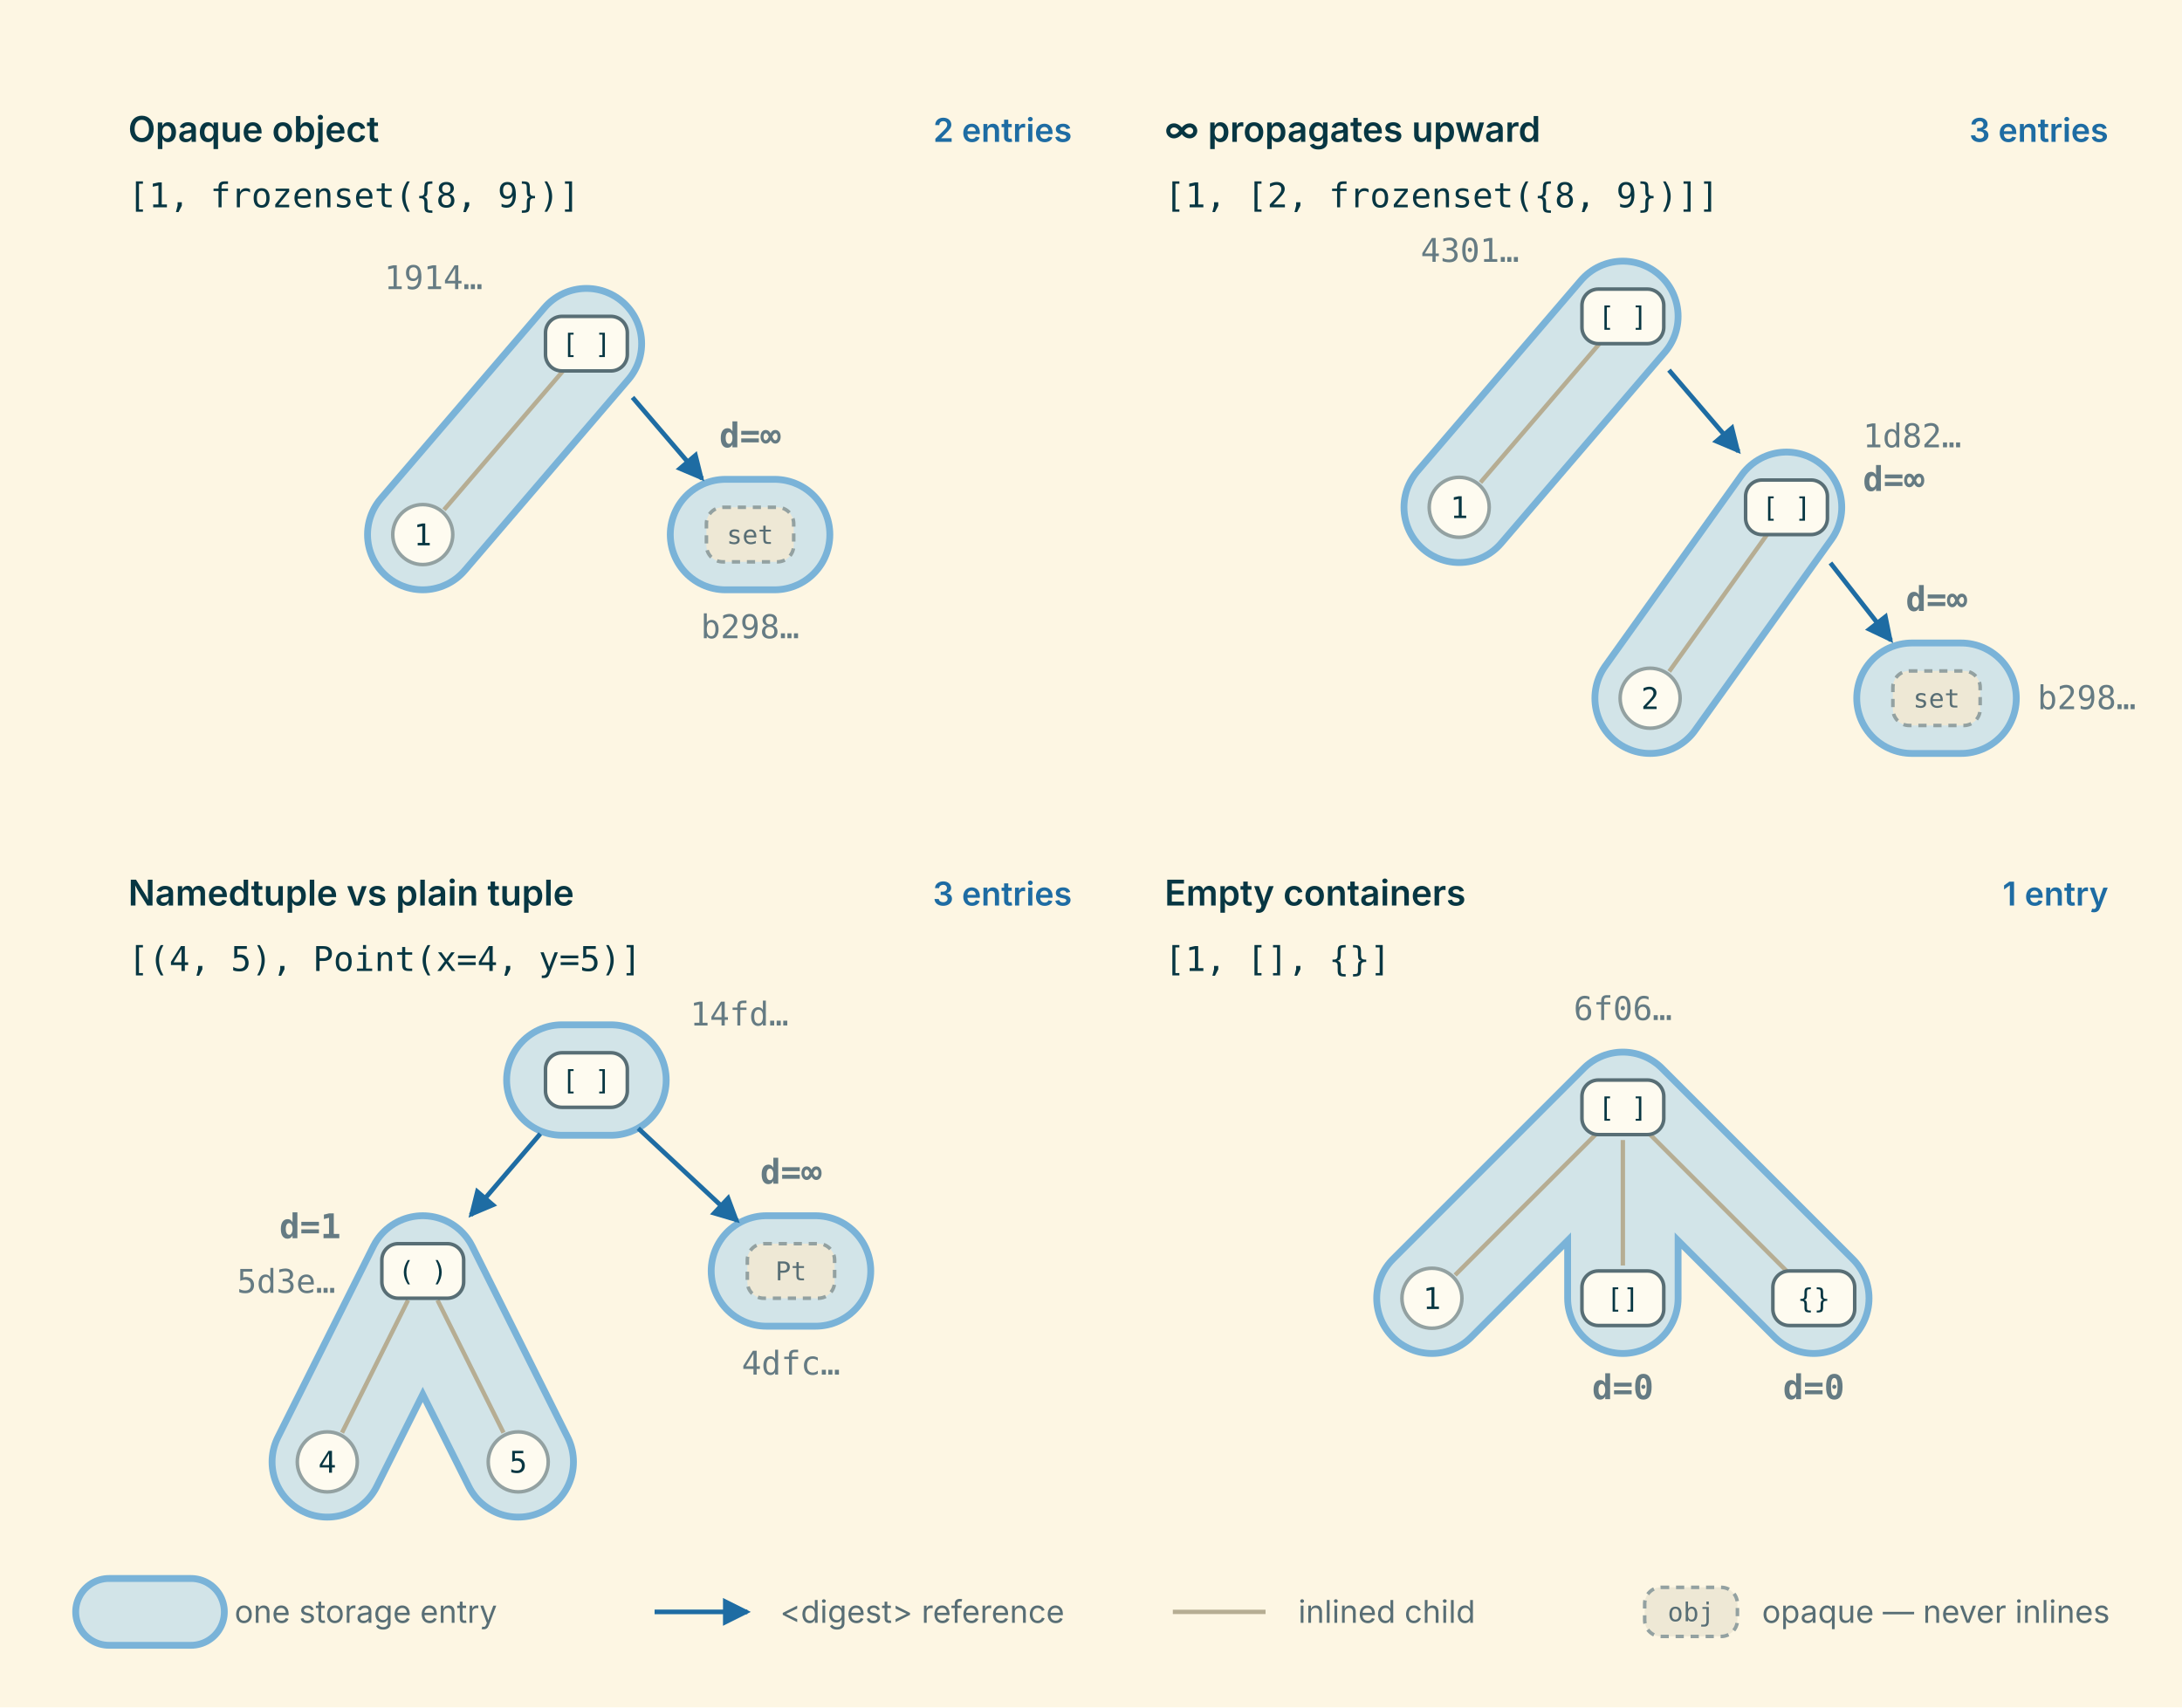
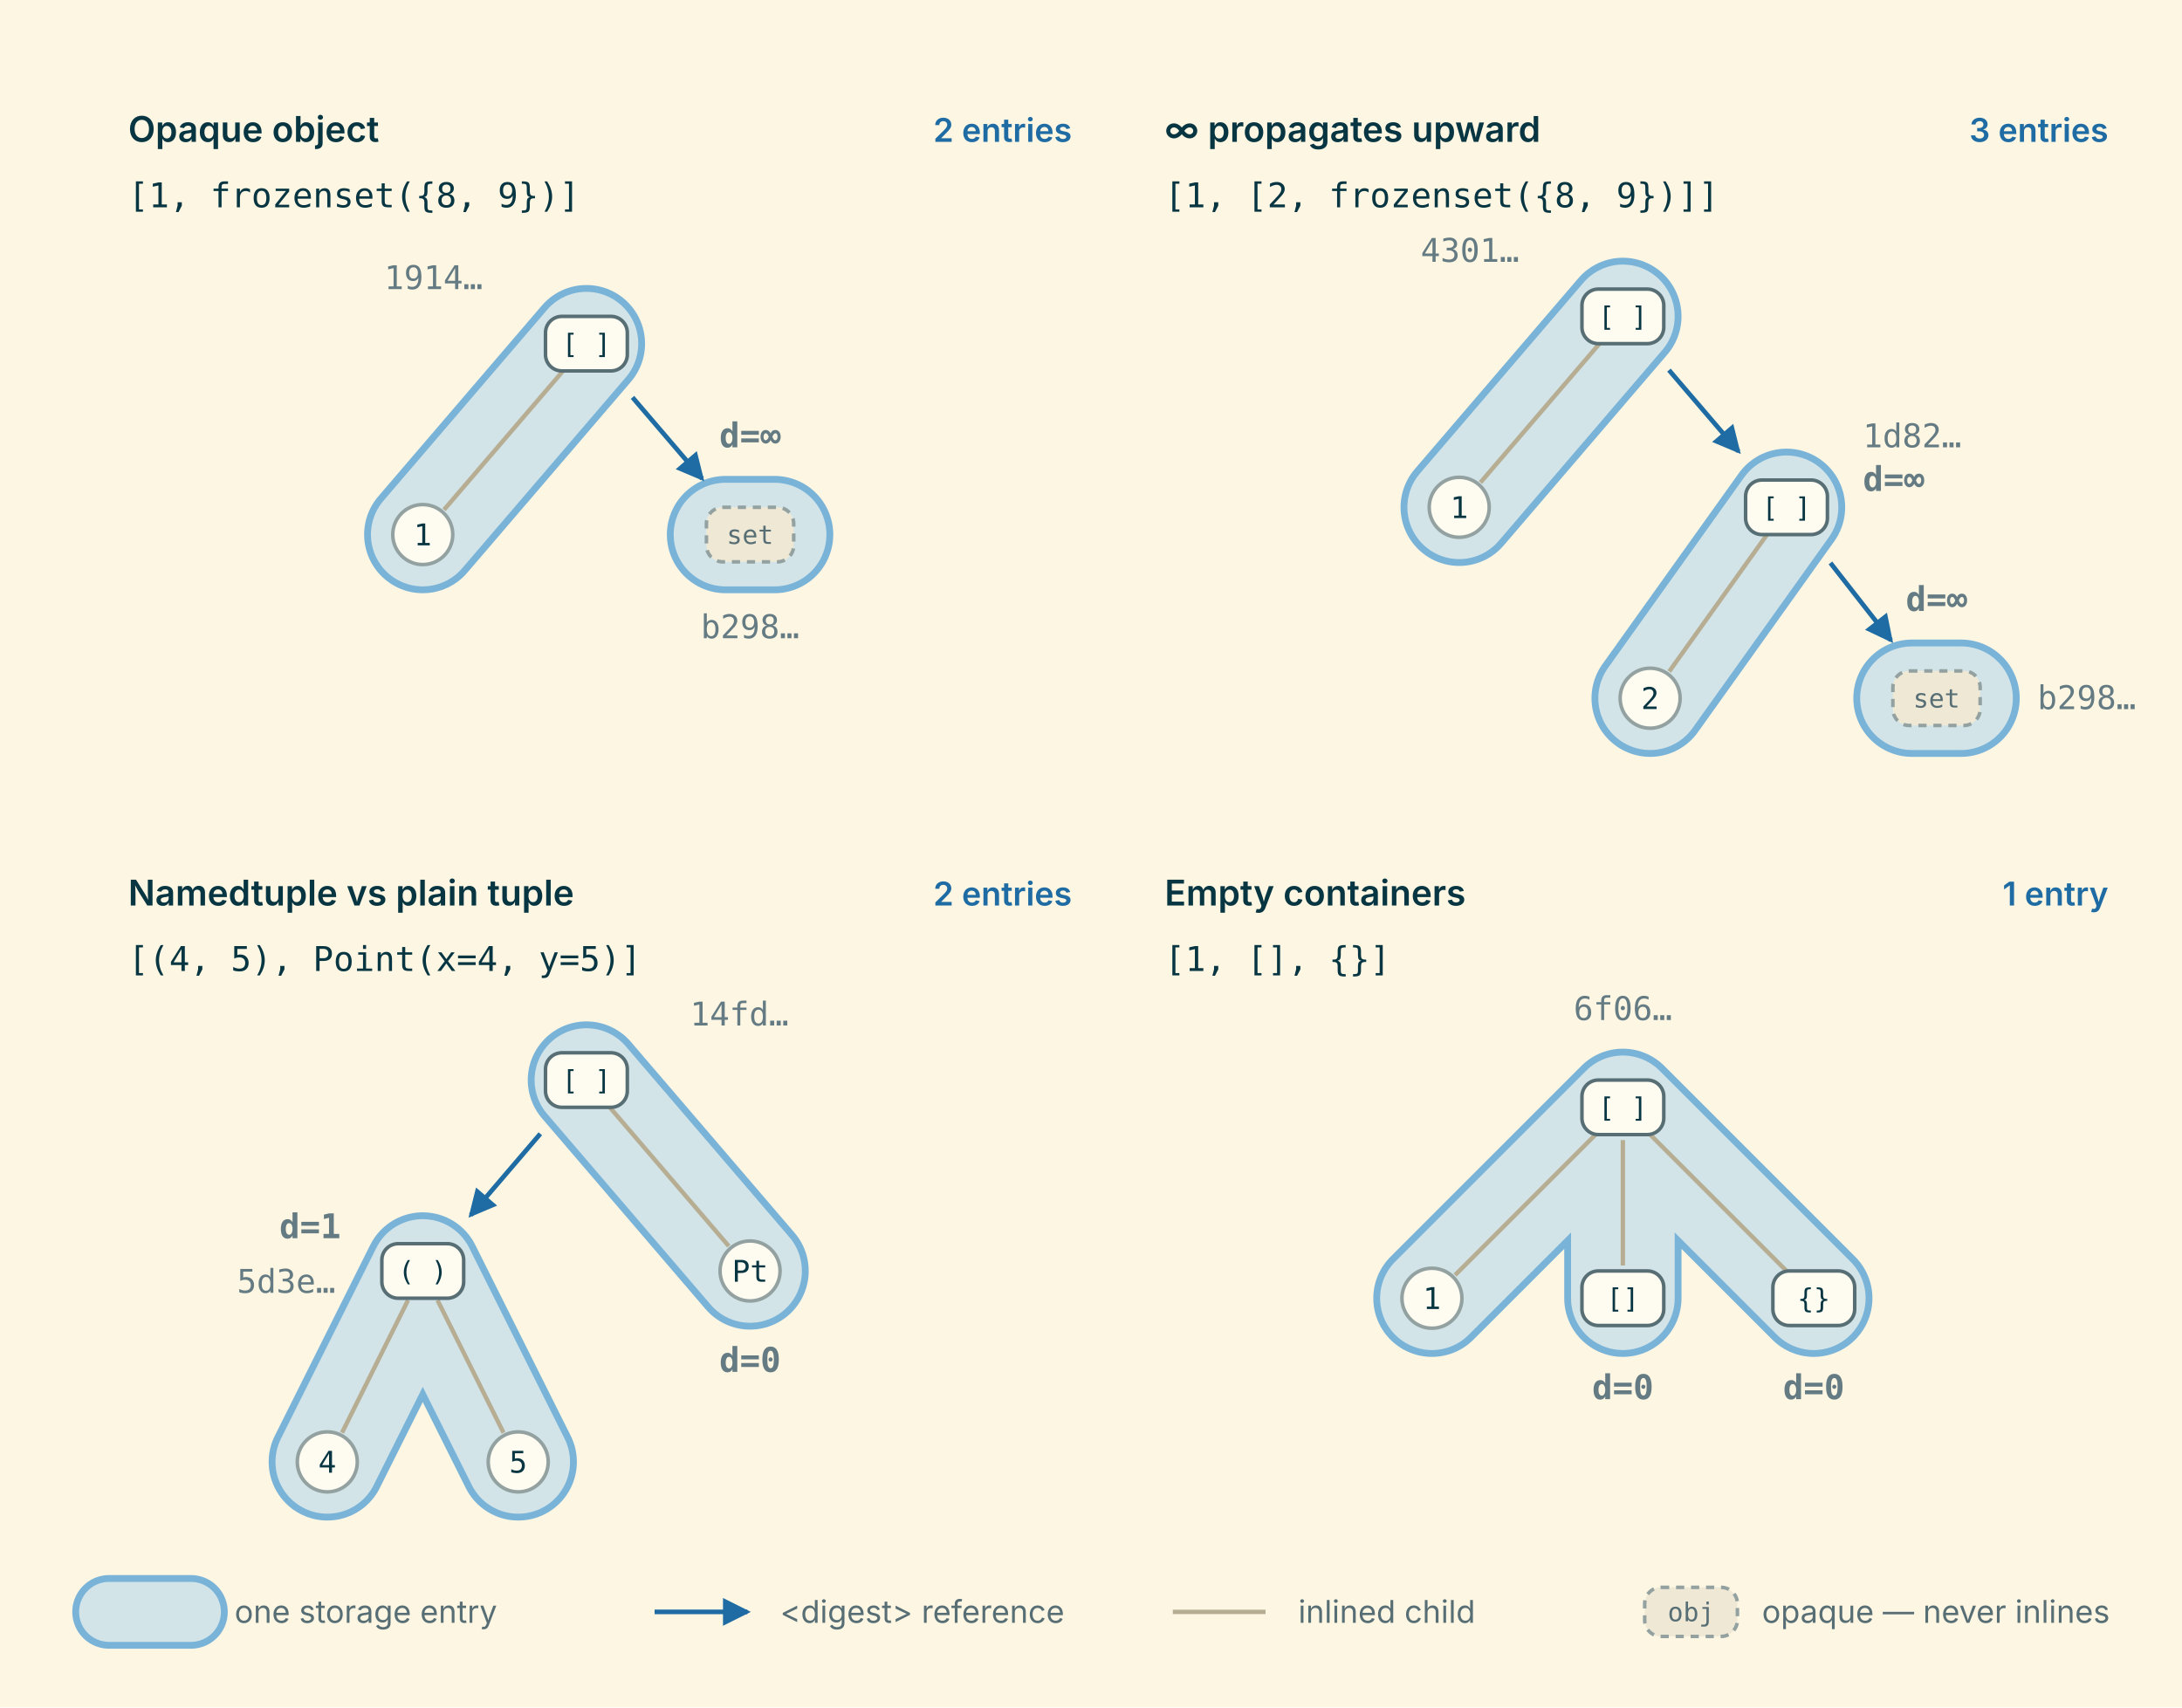
<svg xmlns="http://www.w3.org/2000/svg" viewBox="0 0 800 626" font-family="system-ui, -apple-system, 'Segoe UI', sans-serif">
  <defs>
    <marker id="arr-blue" viewBox="0 0 8 8" refX="7" refY="4" markerWidth="6" markerHeight="6" orient="auto">
      <path d="M0 0 L8 4 L0 8 z" fill="#1e6ca3" />
    </marker>
    <marker id="arr-ink" viewBox="0 0 8 8" refX="7" refY="4" markerWidth="6" markerHeight="6" orient="auto">
      <path d="M0 0 L8 4 L0 8 z" fill="#586e75" />
    </marker>
  </defs>
  <rect width="800" height="626" fill="#fdf6e3" />
  <g transform="translate(0,-64)">
    <text x="47" y="116" font-family="system-ui, -apple-system, 'Segoe UI', sans-serif" font-size="13" fill="#073642" text-anchor="start" font-weight="600">Opaque object</text>
    <text x="393" y="116" font-family="system-ui, -apple-system, 'Segoe UI', sans-serif" font-size="12" fill="#1e6ca3" text-anchor="end" font-weight="600">2 entries</text>
    <text x="47" y="140" font-family="ui-monospace, 'Cascadia Code', Menlo, Consolas, monospace" font-size="12.5" fill="#073642" text-anchor="start">[1, frozenset({8, 9})]</text>
    <path d="M 155.0 260.0 L 215.0 190.0" fill="none" stroke-linecap="round" stroke-linejoin="round" stroke="#7ab3d8" stroke-width="43" />
    <path d="M 266.0 260.0 L 284.0 260.0" fill="none" stroke-linecap="round" stroke-linejoin="round" stroke="#7ab3d8" stroke-width="43" />
    <path d="M 155.0 260.0 L 215.0 190.0" fill="none" stroke-linecap="round" stroke-linejoin="round" stroke="#d2e4e8" stroke-width="38" />
    <path d="M 266.0 260.0 L 284.0 260.0" fill="none" stroke-linecap="round" stroke-linejoin="round" stroke="#d2e4e8" stroke-width="38" />
    <line x1="207.2" y1="199.1" x2="162.8" y2="250.9" stroke="#b6ad93" stroke-width="1.6" />
    <line x1="231.9" y1="209.7" x2="257.4" y2="239.5" stroke="#1e6ca3" stroke-width="1.7" marker-end="url(#arr-blue)" />
    <rect x="200.0" y="180.0" width="30" height="20" rx="6" fill="#fefbf0" stroke="#586e75" stroke-width="1.3" />
    <text x="215" y="193.6" font-family="ui-monospace, 'Cascadia Code', Menlo, Consolas, monospace" font-size="10" fill="#073642" text-anchor="middle">[ ]</text>
    <circle cx="155" cy="260" r="11" fill="#fefbf0" stroke="#93a1a1" stroke-width="1.3" />
    <text x="155" y="263.96" font-family="ui-monospace, 'Cascadia Code', Menlo, Consolas, monospace" font-size="11" fill="#073642" text-anchor="middle">1</text>
    <rect x="259.0" y="250.0" width="32" height="20" rx="6" fill="#eee8d5" stroke="#93a1a1" stroke-width="1.3" stroke-dasharray="3 2.5" />
    <text x="275" y="263.42" font-family="ui-monospace, 'Cascadia Code', Menlo, Consolas, monospace" font-size="9.5" fill="#586e75" text-anchor="middle">set</text>
    <text x="275" y="228" font-family="ui-monospace, 'Cascadia Code', Menlo, Consolas, monospace" font-size="12.5" fill="#657b83" text-anchor="middle" font-weight="600">d=∞</text>
    <text x="177" y="170" font-family="ui-monospace, 'Cascadia Code', Menlo, Consolas, monospace" font-size="12" fill="#657b83" text-anchor="end">1914…</text>
    <text x="275" y="298" font-family="ui-monospace, 'Cascadia Code', Menlo, Consolas, monospace" font-size="12" fill="#657b83" text-anchor="middle">b298…</text>
    <text x="427" y="116" font-family="system-ui, -apple-system, 'Segoe UI', sans-serif" font-size="13" fill="#073642" text-anchor="start" font-weight="600">∞ propagates upward</text>
    <text x="773" y="116" font-family="system-ui, -apple-system, 'Segoe UI', sans-serif" font-size="12" fill="#1e6ca3" text-anchor="end" font-weight="600">3 entries</text>
    <text x="427" y="140" font-family="ui-monospace, 'Cascadia Code', Menlo, Consolas, monospace" font-size="12.5" fill="#073642" text-anchor="start">[1, [2, frozenset({8, 9})]]</text>
    <path d="M 535.0 250.0 L 595.0 180.0" fill="none" stroke-linecap="round" stroke-linejoin="round" stroke="#7ab3d8" stroke-width="43" />
    <path d="M 605.0 320.0 L 655.0 250.0" fill="none" stroke-linecap="round" stroke-linejoin="round" stroke="#7ab3d8" stroke-width="43" />
    <path d="M 701.0 320.0 L 719.0 320.0" fill="none" stroke-linecap="round" stroke-linejoin="round" stroke="#7ab3d8" stroke-width="43" />
    <path d="M 535.0 250.0 L 595.0 180.0" fill="none" stroke-linecap="round" stroke-linejoin="round" stroke="#d2e4e8" stroke-width="38" />
    <path d="M 605.0 320.0 L 655.0 250.0" fill="none" stroke-linecap="round" stroke-linejoin="round" stroke="#d2e4e8" stroke-width="38" />
    <path d="M 701.0 320.0 L 719.0 320.0" fill="none" stroke-linecap="round" stroke-linejoin="round" stroke="#d2e4e8" stroke-width="38" />
    <line x1="587.2" y1="189.1" x2="542.8" y2="240.9" stroke="#b6ad93" stroke-width="1.6" />
    <line x1="611.9" y1="199.7" x2="637.4" y2="229.5" stroke="#1e6ca3" stroke-width="1.7" marker-end="url(#arr-blue)" />
    <line x1="648.0" y1="259.8" x2="612.0" y2="310.2" stroke="#b6ad93" stroke-width="1.6" />
    <line x1="671.1" y1="270.4" x2="693.3" y2="298.8" stroke="#1e6ca3" stroke-width="1.7" marker-end="url(#arr-blue)" />
    <rect x="580.0" y="170.0" width="30" height="20" rx="6" fill="#fefbf0" stroke="#586e75" stroke-width="1.3" />
    <text x="595" y="183.6" font-family="ui-monospace, 'Cascadia Code', Menlo, Consolas, monospace" font-size="10" fill="#073642" text-anchor="middle">[ ]</text>
    <circle cx="535" cy="250" r="11" fill="#fefbf0" stroke="#93a1a1" stroke-width="1.3" />
    <text x="535" y="253.96" font-family="ui-monospace, 'Cascadia Code', Menlo, Consolas, monospace" font-size="11" fill="#073642" text-anchor="middle">1</text>
    <rect x="640.0" y="240.0" width="30" height="20" rx="6" fill="#fefbf0" stroke="#586e75" stroke-width="1.3" />
    <text x="655" y="253.6" font-family="ui-monospace, 'Cascadia Code', Menlo, Consolas, monospace" font-size="10" fill="#073642" text-anchor="middle">[ ]</text>
    <circle cx="605" cy="320" r="11" fill="#fefbf0" stroke="#93a1a1" stroke-width="1.3" />
    <text x="605" y="323.96" font-family="ui-monospace, 'Cascadia Code', Menlo, Consolas, monospace" font-size="11" fill="#073642" text-anchor="middle">2</text>
    <rect x="694.0" y="310.0" width="32" height="20" rx="6" fill="#eee8d5" stroke="#93a1a1" stroke-width="1.3" stroke-dasharray="3 2.5" />
    <text x="710" y="323.42" font-family="ui-monospace, 'Cascadia Code', Menlo, Consolas, monospace" font-size="9.5" fill="#586e75" text-anchor="middle">set</text>
    <text x="683" y="244" font-family="ui-monospace, 'Cascadia Code', Menlo, Consolas, monospace" font-size="12.5" fill="#657b83" text-anchor="start" font-weight="600">d=∞</text>
    <text x="710" y="288" font-family="ui-monospace, 'Cascadia Code', Menlo, Consolas, monospace" font-size="12.5" fill="#657b83" text-anchor="middle" font-weight="600">d=∞</text>
    <text x="557" y="160" font-family="ui-monospace, 'Cascadia Code', Menlo, Consolas, monospace" font-size="12" fill="#657b83" text-anchor="end">4301…</text>
    <text x="683" y="228" font-family="ui-monospace, 'Cascadia Code', Menlo, Consolas, monospace" font-size="12" fill="#657b83" text-anchor="start">1d82…</text>
    <text x="747" y="324" font-family="ui-monospace, 'Cascadia Code', Menlo, Consolas, monospace" font-size="12" fill="#657b83" text-anchor="start">b298…</text>
    <text x="47" y="396" font-family="system-ui, -apple-system, 'Segoe UI', sans-serif" font-size="13" fill="#073642" text-anchor="start" font-weight="600">Namedtuple vs plain tuple</text>
-     <text x="393" y="396" font-family="system-ui, -apple-system, 'Segoe UI', sans-serif" font-size="12" fill="#1e6ca3" text-anchor="end" font-weight="600">3 entries</text>
+     <text x="393" y="396" font-family="system-ui, -apple-system, 'Segoe UI', sans-serif" font-size="12" fill="#1e6ca3" text-anchor="end" font-weight="600">2 entries</text>
    <text x="47" y="420" font-family="ui-monospace, 'Cascadia Code', Menlo, Consolas, monospace" font-size="12.5" fill="#073642" text-anchor="start">[(4, 5), Point(x=4, y=5)]</text>
-     <path d="M 206.0 460.0 L 224.0 460.0" fill="none" stroke-linecap="round" stroke-linejoin="round" stroke="#7ab3d8" stroke-width="43" />
+     <path d="M 215.0 460.0 L 275.0 530.0" fill="none" stroke-linecap="round" stroke-linejoin="round" stroke="#7ab3d8" stroke-width="43" />
    <path d="M 120.0 600.0 L 155.0 530.0 L 190.0 600.0" fill="none" stroke-linecap="round" stroke-linejoin="round" stroke="#7ab3d8" stroke-width="43" />
-     <path d="M 281.0 530.0 L 299.0 530.0" fill="none" stroke-linecap="round" stroke-linejoin="round" stroke="#7ab3d8" stroke-width="43" />
-     <path d="M 206.0 460.0 L 224.0 460.0" fill="none" stroke-linecap="round" stroke-linejoin="round" stroke="#d2e4e8" stroke-width="38" />
+     <path d="M 215.0 460.0 L 275.0 530.0" fill="none" stroke-linecap="round" stroke-linejoin="round" stroke="#d2e4e8" stroke-width="38" />
    <path d="M 120.0 600.0 L 155.0 530.0 L 190.0 600.0" fill="none" stroke-linecap="round" stroke-linejoin="round" stroke="#d2e4e8" stroke-width="38" />
-     <path d="M 281.0 530.0 L 299.0 530.0" fill="none" stroke-linecap="round" stroke-linejoin="round" stroke="#d2e4e8" stroke-width="38" />
    <line x1="198.1" y1="479.7" x2="172.6" y2="509.5" stroke="#1e6ca3" stroke-width="1.7" marker-end="url(#arr-blue)" />
-     <line x1="234.0" y1="477.7" x2="270.3" y2="511.6" stroke="#1e6ca3" stroke-width="1.7" marker-end="url(#arr-blue)" />
+     <line x1="222.8" y1="469.1" x2="267.2" y2="520.9" stroke="#b6ad93" stroke-width="1.6" />
    <line x1="149.6" y1="540.7" x2="125.4" y2="589.3" stroke="#b6ad93" stroke-width="1.6" />
    <line x1="160.4" y1="540.7" x2="184.6" y2="589.3" stroke="#b6ad93" stroke-width="1.6" />
    <rect x="200.0" y="450.0" width="30" height="20" rx="6" fill="#fefbf0" stroke="#586e75" stroke-width="1.3" />
    <text x="215" y="463.6" font-family="ui-monospace, 'Cascadia Code', Menlo, Consolas, monospace" font-size="10" fill="#073642" text-anchor="middle">[ ]</text>
    <rect x="140.0" y="520.0" width="30" height="20" rx="6" fill="#fefbf0" stroke="#586e75" stroke-width="1.3" />
    <text x="155" y="533.6" font-family="ui-monospace, 'Cascadia Code', Menlo, Consolas, monospace" font-size="10" fill="#073642" text-anchor="middle">( )</text>
-     <rect x="274.0" y="520.0" width="32" height="20" rx="6" fill="#eee8d5" stroke="#93a1a1" stroke-width="1.3" stroke-dasharray="3 2.5" />
-     <text x="290" y="533.42" font-family="ui-monospace, 'Cascadia Code', Menlo, Consolas, monospace" font-size="9.5" fill="#586e75" text-anchor="middle">Pt</text>
+     <circle cx="275" cy="530" r="11" fill="#fefbf0" stroke="#93a1a1" stroke-width="1.3" />
+     <text x="275" y="533.96" font-family="ui-monospace, 'Cascadia Code', Menlo, Consolas, monospace" font-size="11" fill="#073642" text-anchor="middle">Pt</text>
    <circle cx="120" cy="600" r="11" fill="#fefbf0" stroke="#93a1a1" stroke-width="1.3" />
    <text x="120" y="603.96" font-family="ui-monospace, 'Cascadia Code', Menlo, Consolas, monospace" font-size="11" fill="#073642" text-anchor="middle">4</text>
    <circle cx="190" cy="600" r="11" fill="#fefbf0" stroke="#93a1a1" stroke-width="1.3" />
    <text x="190" y="603.96" font-family="ui-monospace, 'Cascadia Code', Menlo, Consolas, monospace" font-size="11" fill="#073642" text-anchor="middle">5</text>
    <text x="125" y="518" font-family="ui-monospace, 'Cascadia Code', Menlo, Consolas, monospace" font-size="12.5" fill="#657b83" text-anchor="end" font-weight="600">d=1</text>
-     <text x="290" y="498" font-family="ui-monospace, 'Cascadia Code', Menlo, Consolas, monospace" font-size="12.5" fill="#657b83" text-anchor="middle" font-weight="600">d=∞</text>
+     <text x="275" y="567" font-family="ui-monospace, 'Cascadia Code', Menlo, Consolas, monospace" font-size="12.5" fill="#657b83" text-anchor="middle" font-weight="600">d=0</text>
    <text x="253" y="440" font-family="ui-monospace, 'Cascadia Code', Menlo, Consolas, monospace" font-size="12" fill="#657b83" text-anchor="start">14fd…</text>
    <text x="123" y="538" font-family="ui-monospace, 'Cascadia Code', Menlo, Consolas, monospace" font-size="12" fill="#657b83" text-anchor="end">5d3e…</text>
-     <text x="290" y="568" font-family="ui-monospace, 'Cascadia Code', Menlo, Consolas, monospace" font-size="12" fill="#657b83" text-anchor="middle">4dfc…</text>
    <text x="427" y="396" font-family="system-ui, -apple-system, 'Segoe UI', sans-serif" font-size="13" fill="#073642" text-anchor="start" font-weight="600">Empty containers</text>
    <text x="773" y="396" font-family="system-ui, -apple-system, 'Segoe UI', sans-serif" font-size="12" fill="#1e6ca3" text-anchor="end" font-weight="600">1 entry</text>
    <text x="427" y="420" font-family="ui-monospace, 'Cascadia Code', Menlo, Consolas, monospace" font-size="12.5" fill="#073642" text-anchor="start">[1, [], {}]</text>
    <path d="M 525.0 540.0 L 595.0 470.0 M 595.0 470.0 L 595.0 540.0 M 595.0 470.0 L 665.0 540.0" fill="none" stroke-linecap="round" stroke-linejoin="round" stroke="#7ab3d8" stroke-width="43" />
    <path d="M 525.0 540.0 L 595.0 470.0 M 595.0 470.0 L 595.0 540.0 M 595.0 470.0 L 665.0 540.0" fill="none" stroke-linecap="round" stroke-linejoin="round" stroke="#d2e4e8" stroke-width="38" />
    <line x1="586.5" y1="478.5" x2="533.5" y2="531.5" stroke="#b6ad93" stroke-width="1.6" />
    <line x1="595.0" y1="482.0" x2="595.0" y2="528.0" stroke="#b6ad93" stroke-width="1.6" />
    <line x1="603.5" y1="478.5" x2="656.5" y2="531.5" stroke="#b6ad93" stroke-width="1.6" />
    <rect x="580.0" y="460.0" width="30" height="20" rx="6" fill="#fefbf0" stroke="#586e75" stroke-width="1.3" />
    <text x="595" y="473.6" font-family="ui-monospace, 'Cascadia Code', Menlo, Consolas, monospace" font-size="10" fill="#073642" text-anchor="middle">[ ]</text>
    <circle cx="525" cy="540" r="11" fill="#fefbf0" stroke="#93a1a1" stroke-width="1.3" />
    <text x="525" y="543.96" font-family="ui-monospace, 'Cascadia Code', Menlo, Consolas, monospace" font-size="11" fill="#073642" text-anchor="middle">1</text>
    <rect x="580.0" y="530.0" width="30" height="20" rx="6" fill="#fefbf0" stroke="#586e75" stroke-width="1.3" />
    <text x="595" y="543.6" font-family="ui-monospace, 'Cascadia Code', Menlo, Consolas, monospace" font-size="10" fill="#073642" text-anchor="middle">[]</text>
    <rect x="650.0" y="530.0" width="30" height="20" rx="6" fill="#fefbf0" stroke="#586e75" stroke-width="1.3" />
    <text x="665" y="543.6" font-family="ui-monospace, 'Cascadia Code', Menlo, Consolas, monospace" font-size="10" fill="#073642" text-anchor="middle">{}</text>
    <text x="595" y="577" font-family="ui-monospace, 'Cascadia Code', Menlo, Consolas, monospace" font-size="12.5" fill="#657b83" text-anchor="middle" font-weight="600">d=0</text>
    <text x="665" y="577" font-family="ui-monospace, 'Cascadia Code', Menlo, Consolas, monospace" font-size="12.5" fill="#657b83" text-anchor="middle" font-weight="600">d=0</text>
    <text x="595" y="438" font-family="ui-monospace, 'Cascadia Code', Menlo, Consolas, monospace" font-size="12" fill="#657b83" text-anchor="middle">6f06…</text>
    <path d="M 40.0 655.0 L 70.0 655.0" fill="none" stroke-linecap="round" stroke-linejoin="round" stroke="#7ab3d8" stroke-width="27" />
    <path d="M 40.0 655.0 L 70.0 655.0" fill="none" stroke-linecap="round" stroke-linejoin="round" stroke="#d2e4e8" stroke-width="22" />
    <text x="86" y="659" font-family="system-ui, -apple-system, 'Segoe UI', sans-serif" font-size="11.5" fill="#586e75" text-anchor="start">one storage entry</text>
    <line x1="240.0" y1="655.0" x2="274.0" y2="655.0" stroke="#1e6ca3" stroke-width="1.7" marker-end="url(#arr-blue)" />
    <text x="286" y="659" font-family="system-ui, -apple-system, 'Segoe UI', sans-serif" font-size="11.5" fill="#586e75" text-anchor="start">&lt;digest&gt; reference</text>
    <line x1="430.0" y1="655.0" x2="464.0" y2="655.0" stroke="#b6ad93" stroke-width="1.6" />
    <text x="476" y="659" font-family="system-ui, -apple-system, 'Segoe UI', sans-serif" font-size="11.5" fill="#586e75" text-anchor="start">inlined child</text>
    <rect x="603.0" y="646.0" width="34" height="18" rx="6" fill="#eee8d5" stroke="#93a1a1" stroke-width="1.3" stroke-dasharray="3 2.5" />
    <text x="620" y="658.42" font-family="ui-monospace, 'Cascadia Code', Menlo, Consolas, monospace" font-size="9.5" fill="#586e75" text-anchor="middle">obj</text>
    <text x="646" y="659" font-family="system-ui, -apple-system, 'Segoe UI', sans-serif" font-size="11.5" fill="#586e75" text-anchor="start">opaque — never inlines</text>
  </g>
</svg>
